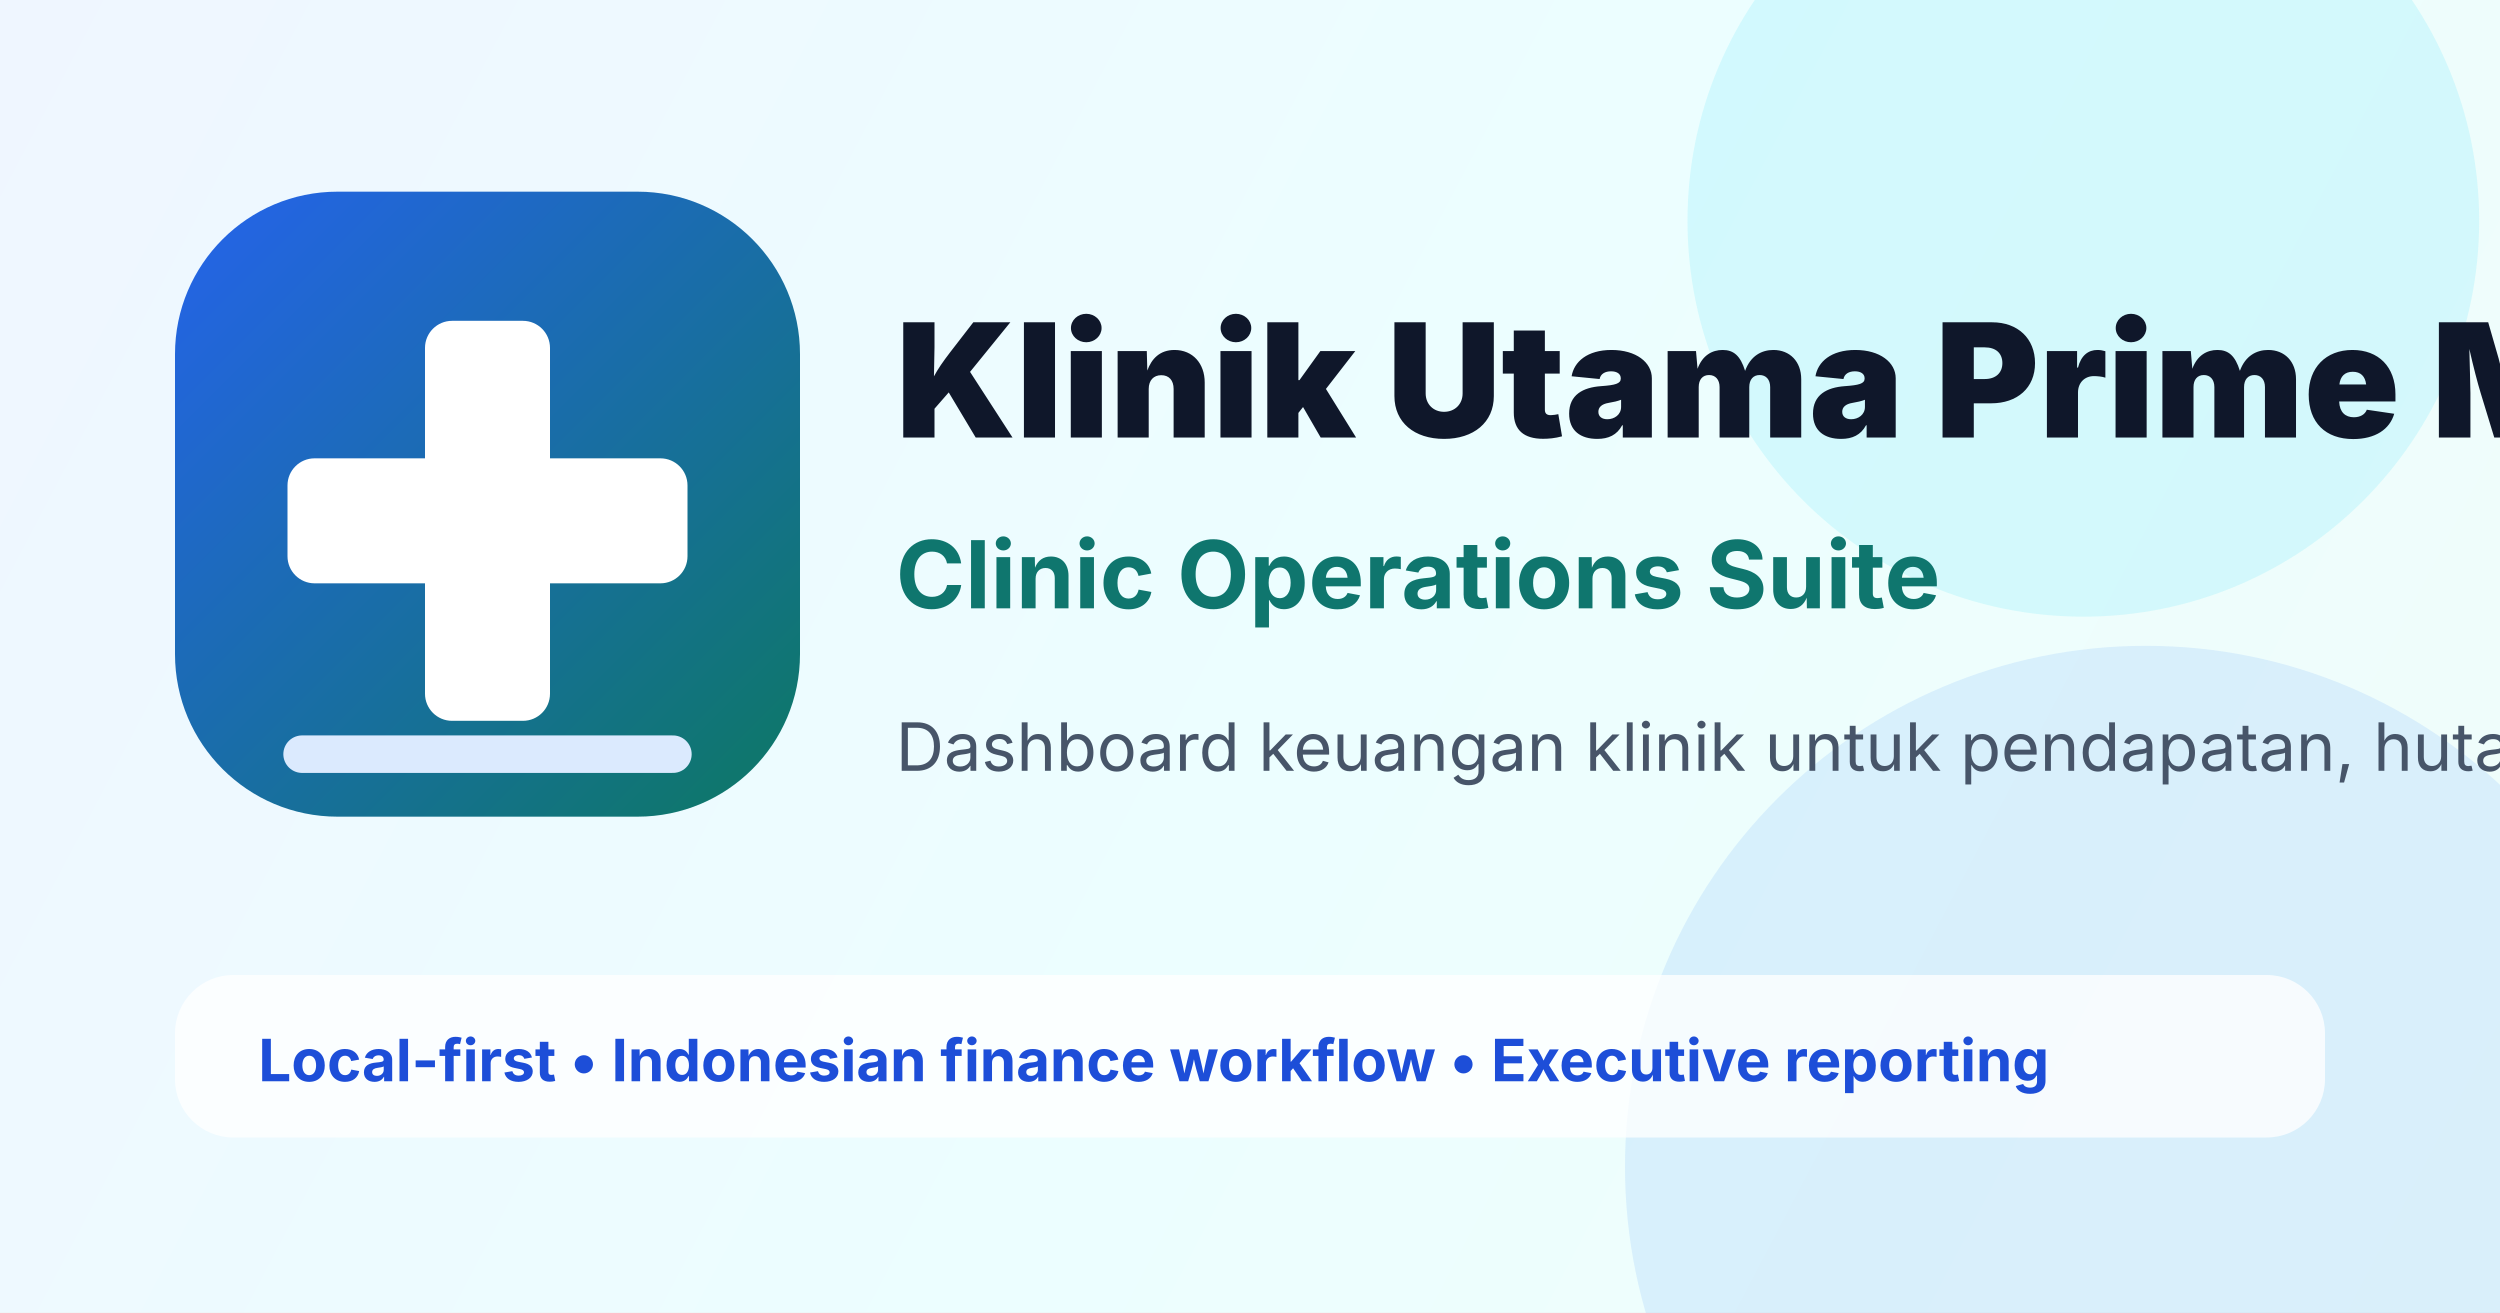
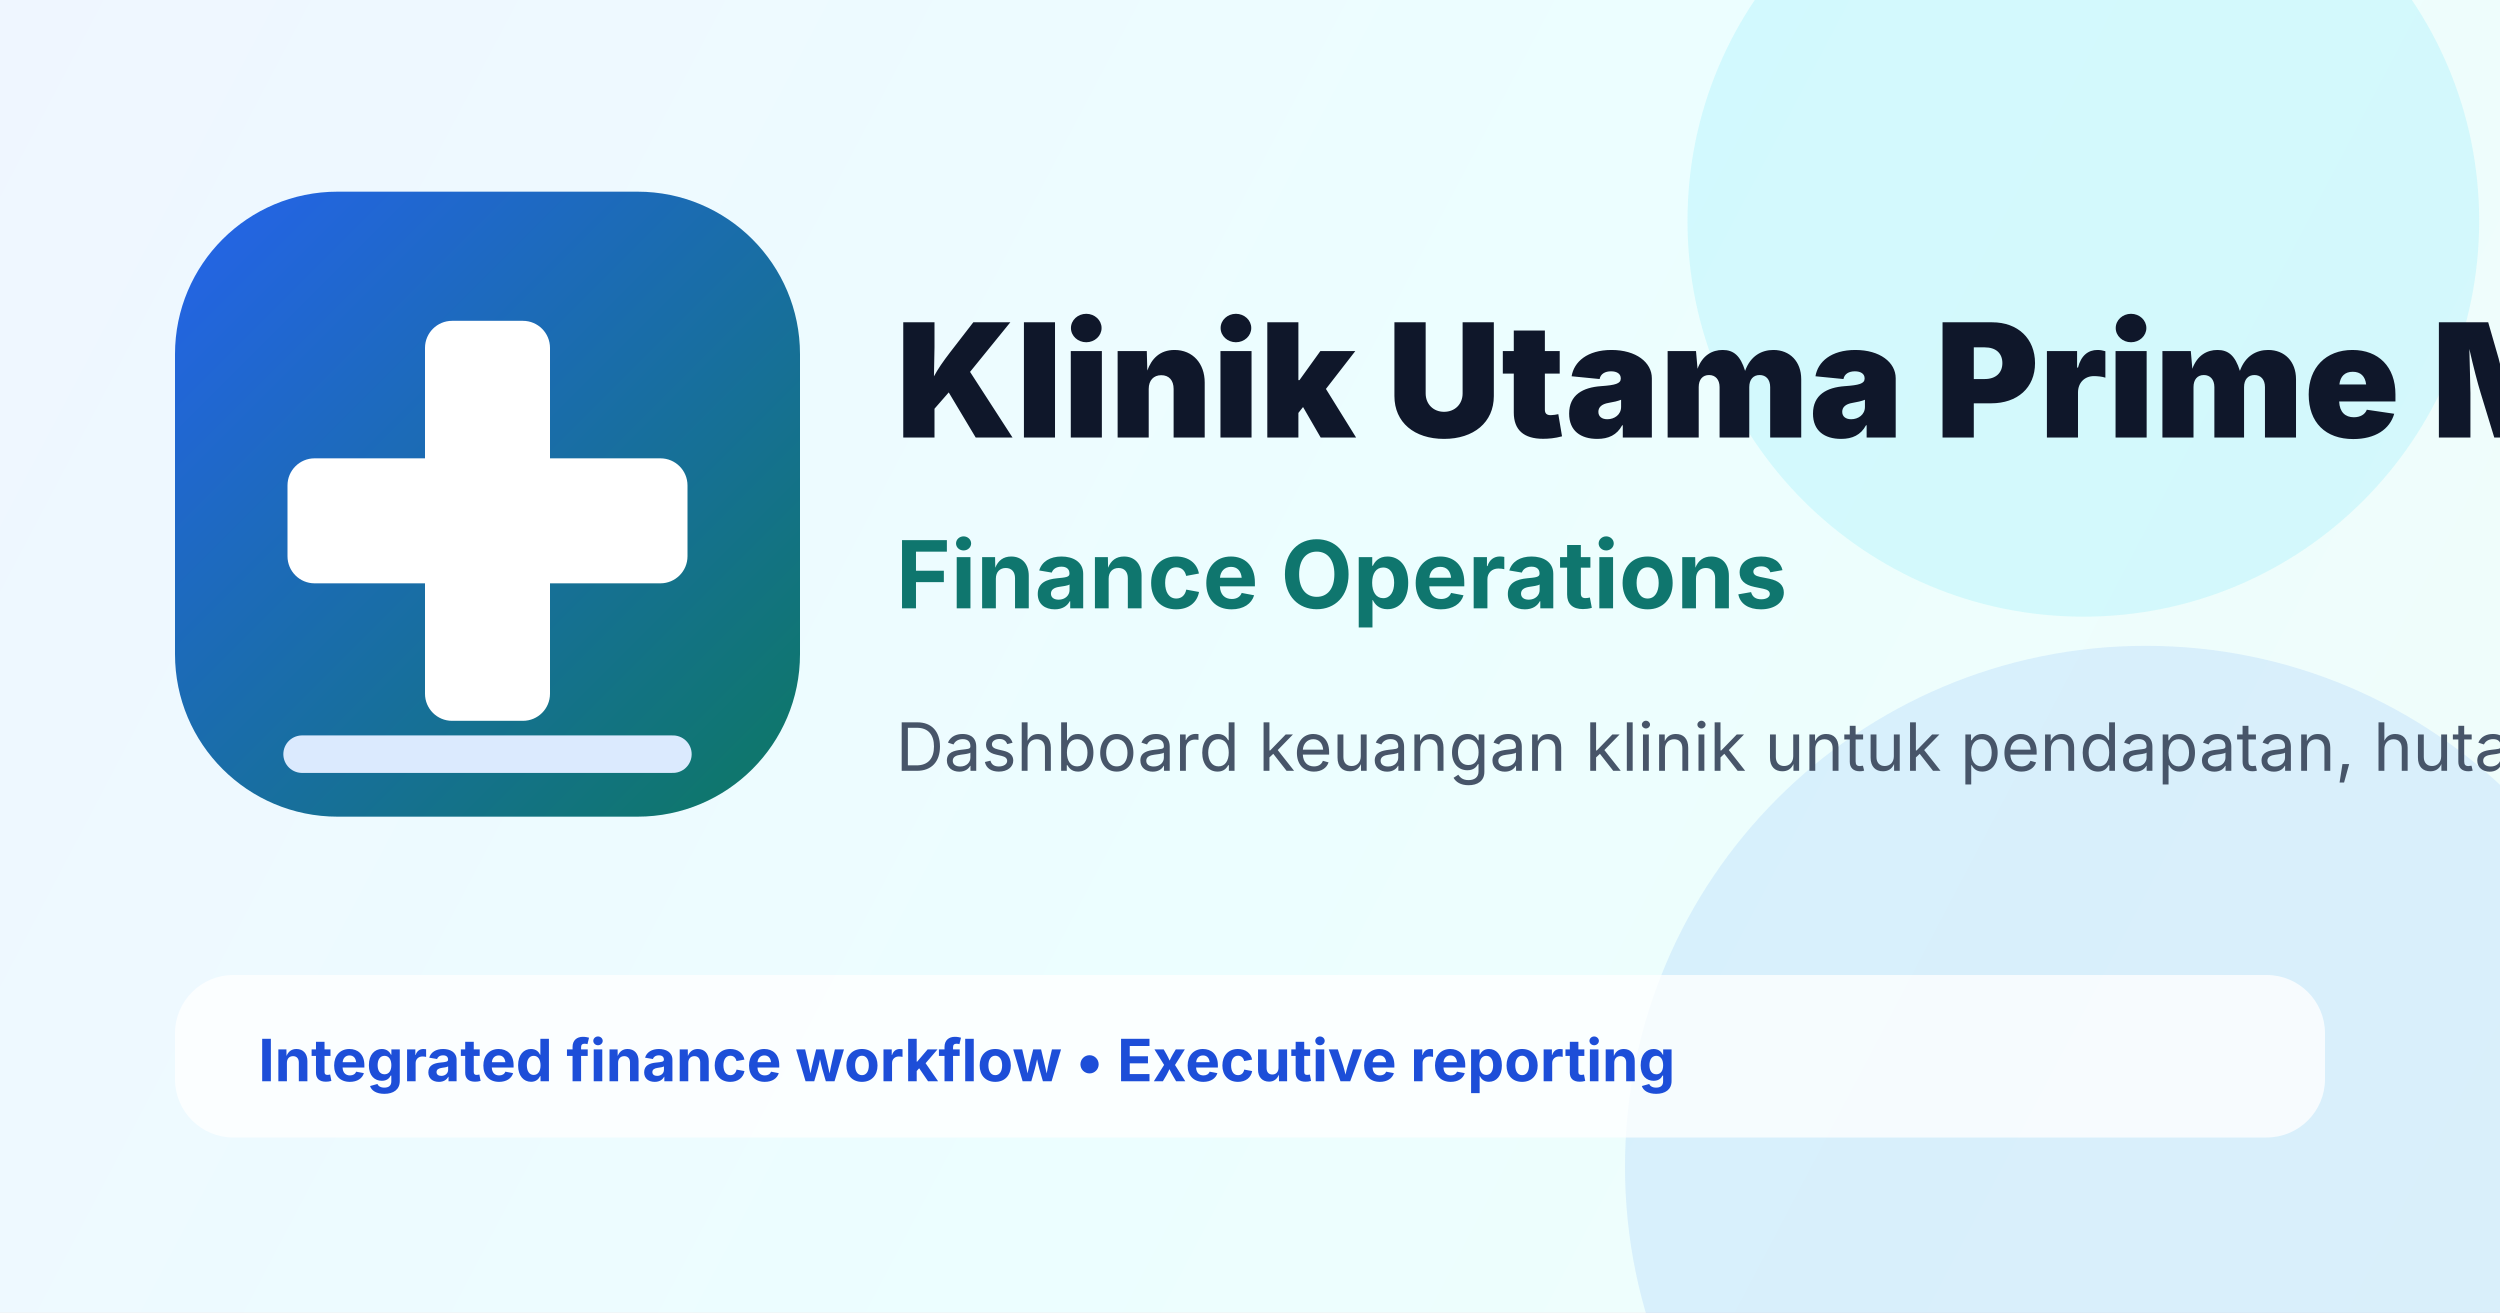
<svg xmlns="http://www.w3.org/2000/svg" width="1200" height="630" viewBox="0 0 1200 630">
  <defs>
    <linearGradient id="bg" x1="0" y1="0" x2="1200" y2="630" gradientUnits="userSpaceOnUse">
      <stop stop-color="#eff6ff" />
      <stop offset="0.52" stop-color="#ecfeff" />
      <stop offset="1" stop-color="#f0fdfa" />
    </linearGradient>
    <linearGradient id="mark" x1="88" y1="92" x2="360" y2="364" gradientUnits="userSpaceOnUse">
      <stop stop-color="#2563eb" />
      <stop offset="1" stop-color="#0f766e" />
    </linearGradient>
  </defs>
  <rect width="1200" height="630" fill="url(#bg)" />
  <circle cx="1000" cy="106" r="190" fill="#67e8f9" opacity="0.2" />
  <circle cx="1030" cy="560" r="250" fill="#60a5fa" opacity="0.16" />
  <rect x="84" y="92" width="300" height="300" rx="78" fill="url(#mark)" />
  <path d="M217 154h34a13 13 0 0 1 13 13v53h53a13 13 0 0 1 13 13v34a13 13 0 0 1-13 13h-53v53a13 13 0 0 1-13 13h-34a13 13 0 0 1-13-13v-53h-53a13 13 0 0 1-13-13v-34a13 13 0 0 1 13-13h53v-53a13 13 0 0 1 13-13Z" fill="#fff" />
  <path d="M145 362h178" stroke="#dbeafe" stroke-width="18" stroke-linecap="round" />
  <text x="430" y="210" font-family="Inter, Arial, sans-serif" font-size="76" font-weight="850" fill="#0f172a">Klinik Utama Prime Mata</text>
-   <text x="430" y="292" font-family="Inter, Arial, sans-serif" font-size="45" font-weight="700" fill="#0f766e">Clinic Operations Suite</text>
+   <text x="430" y="292" font-family="Inter, Arial, sans-serif" font-size="45" font-weight="700" fill="#0f766e">Finance Operations</text>
  <text x="430" y="370" font-family="Inter, Arial, sans-serif" font-size="32" fill="#475569">Dashboard keuangan klinik untuk pendapatan, hutang-piutang, payroll, pajak, aset, dan audit trail.</text>
  <rect x="84" y="468" width="1032" height="78" rx="28" fill="#fff" opacity="0.78" />
-   <text x="124" y="519" font-family="Inter, Arial, sans-serif" font-size="28" font-weight="700" fill="#1d4ed8">Local-first • Indonesian finance workflow • Executive reporting</text>
+   <text x="124" y="519" font-family="Inter, Arial, sans-serif" font-size="28" font-weight="700" fill="#1d4ed8">Integrated finance workflow • Executive reporting</text>
</svg>
